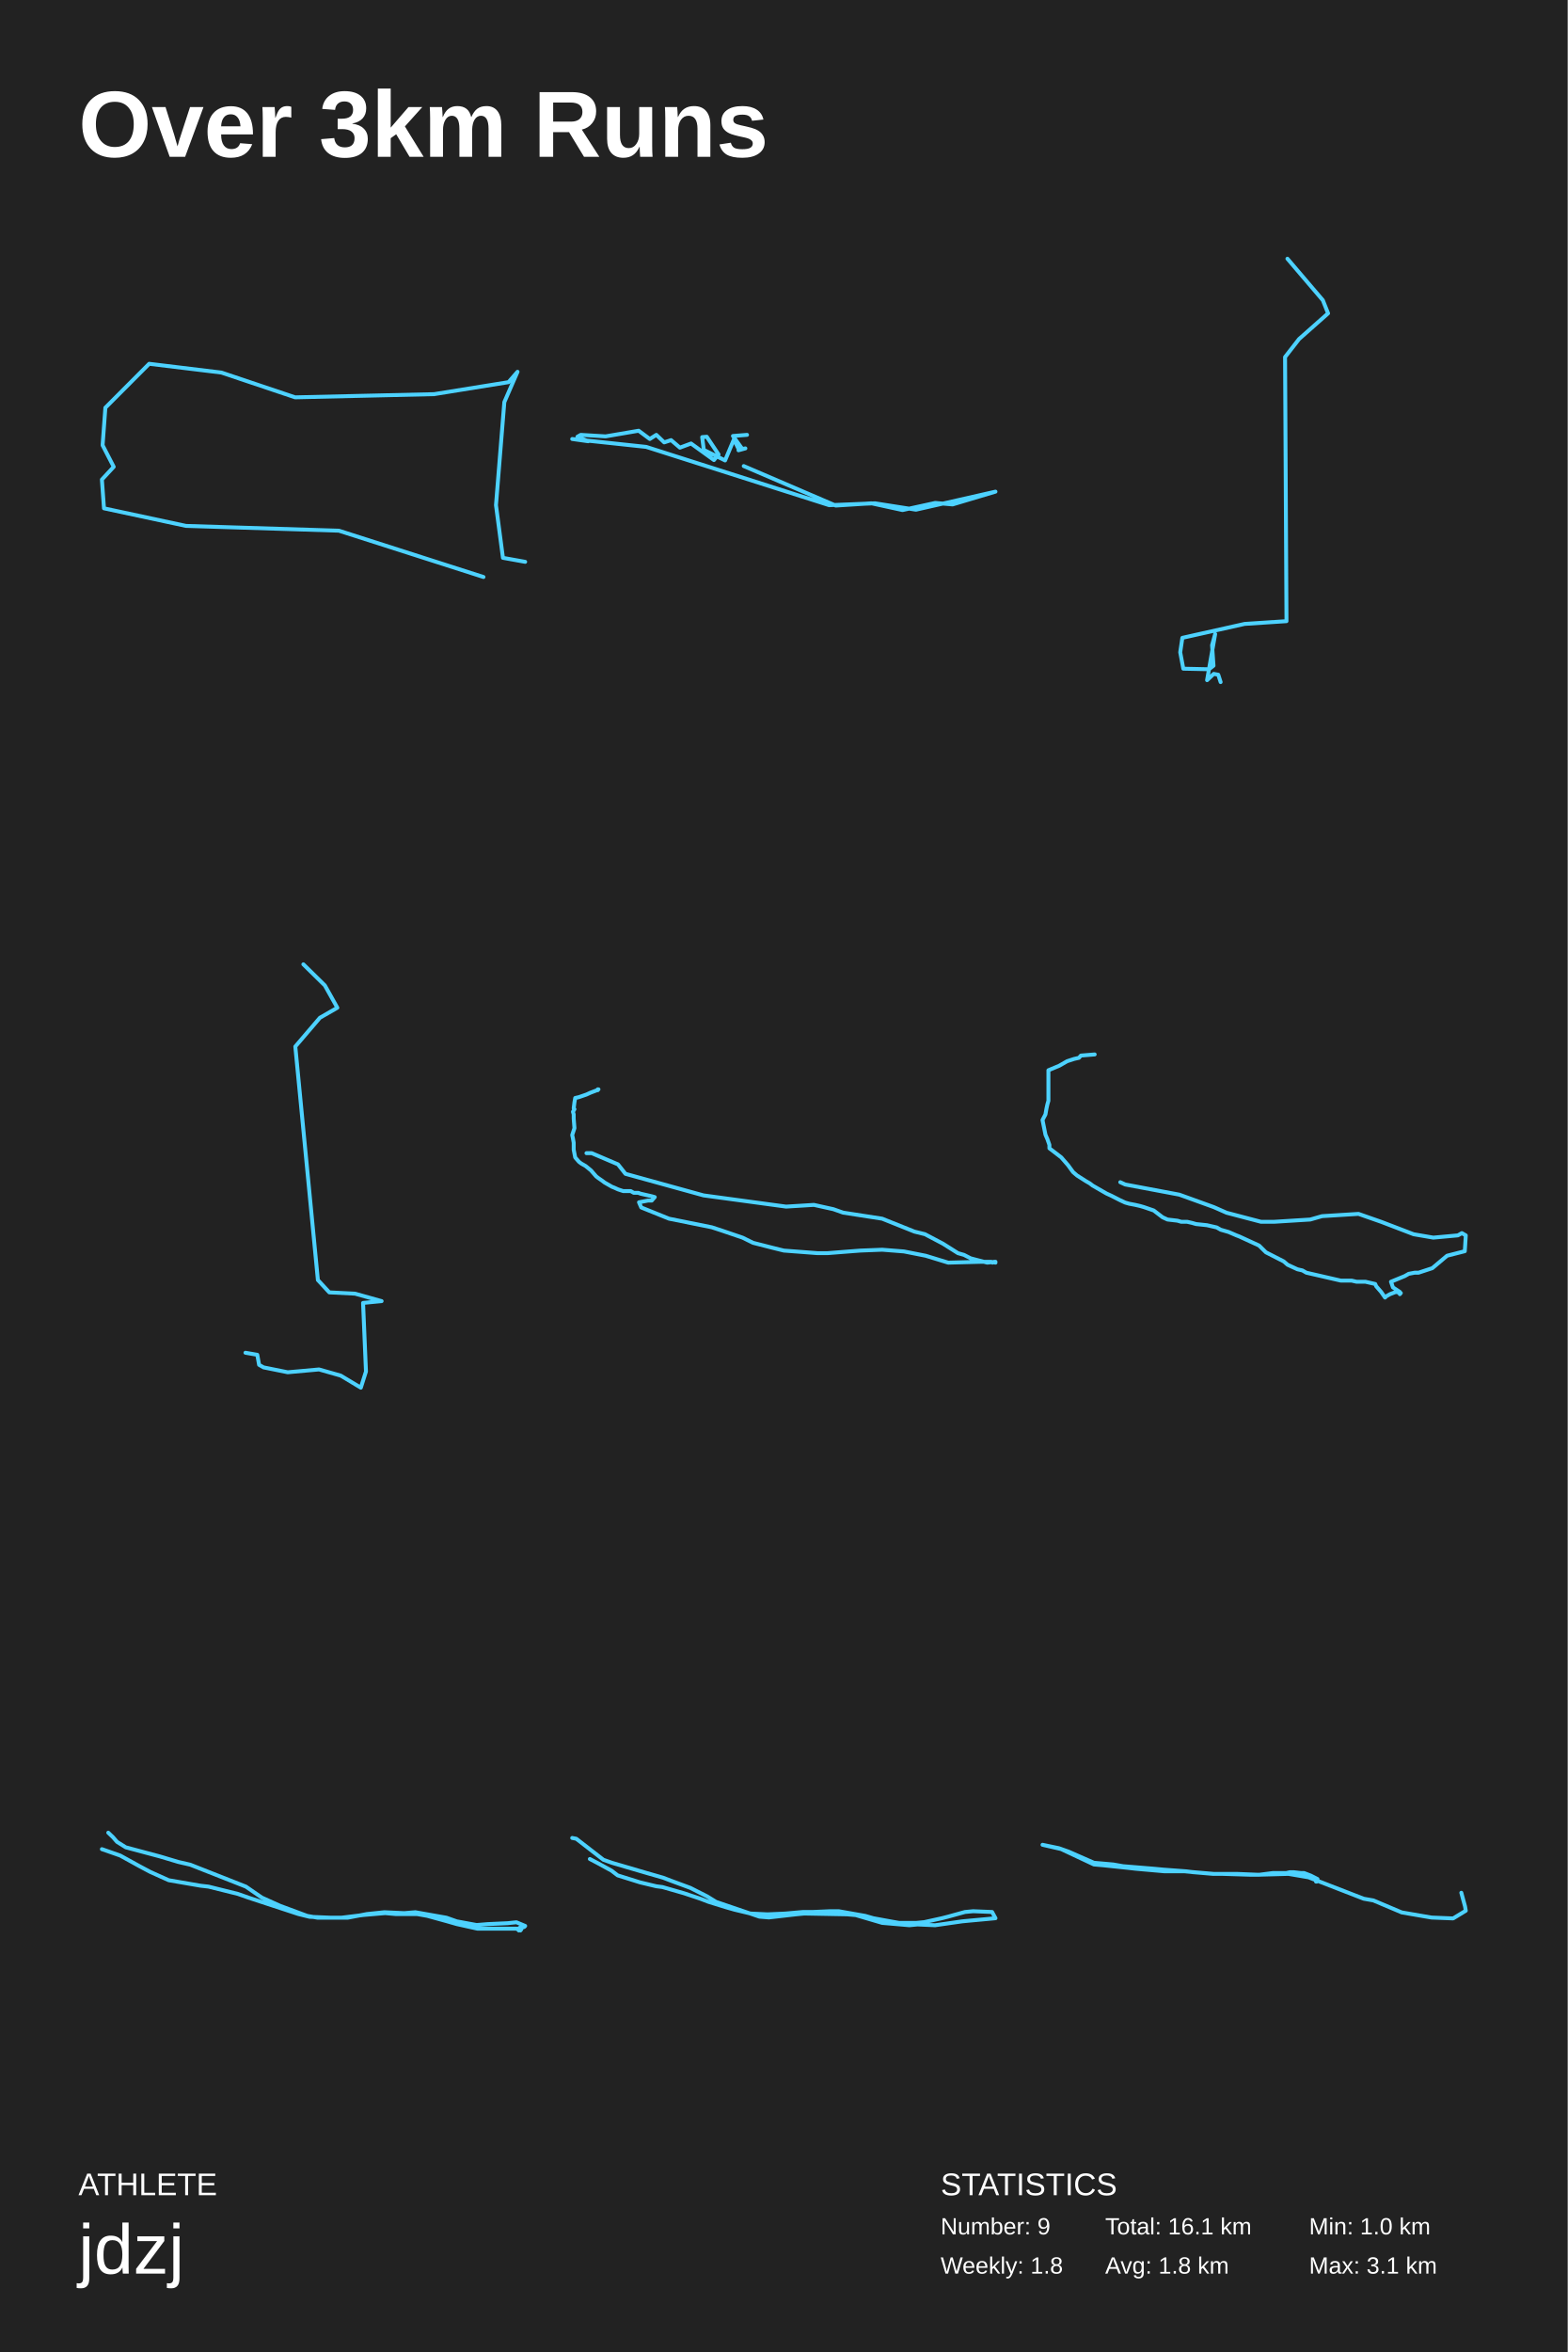
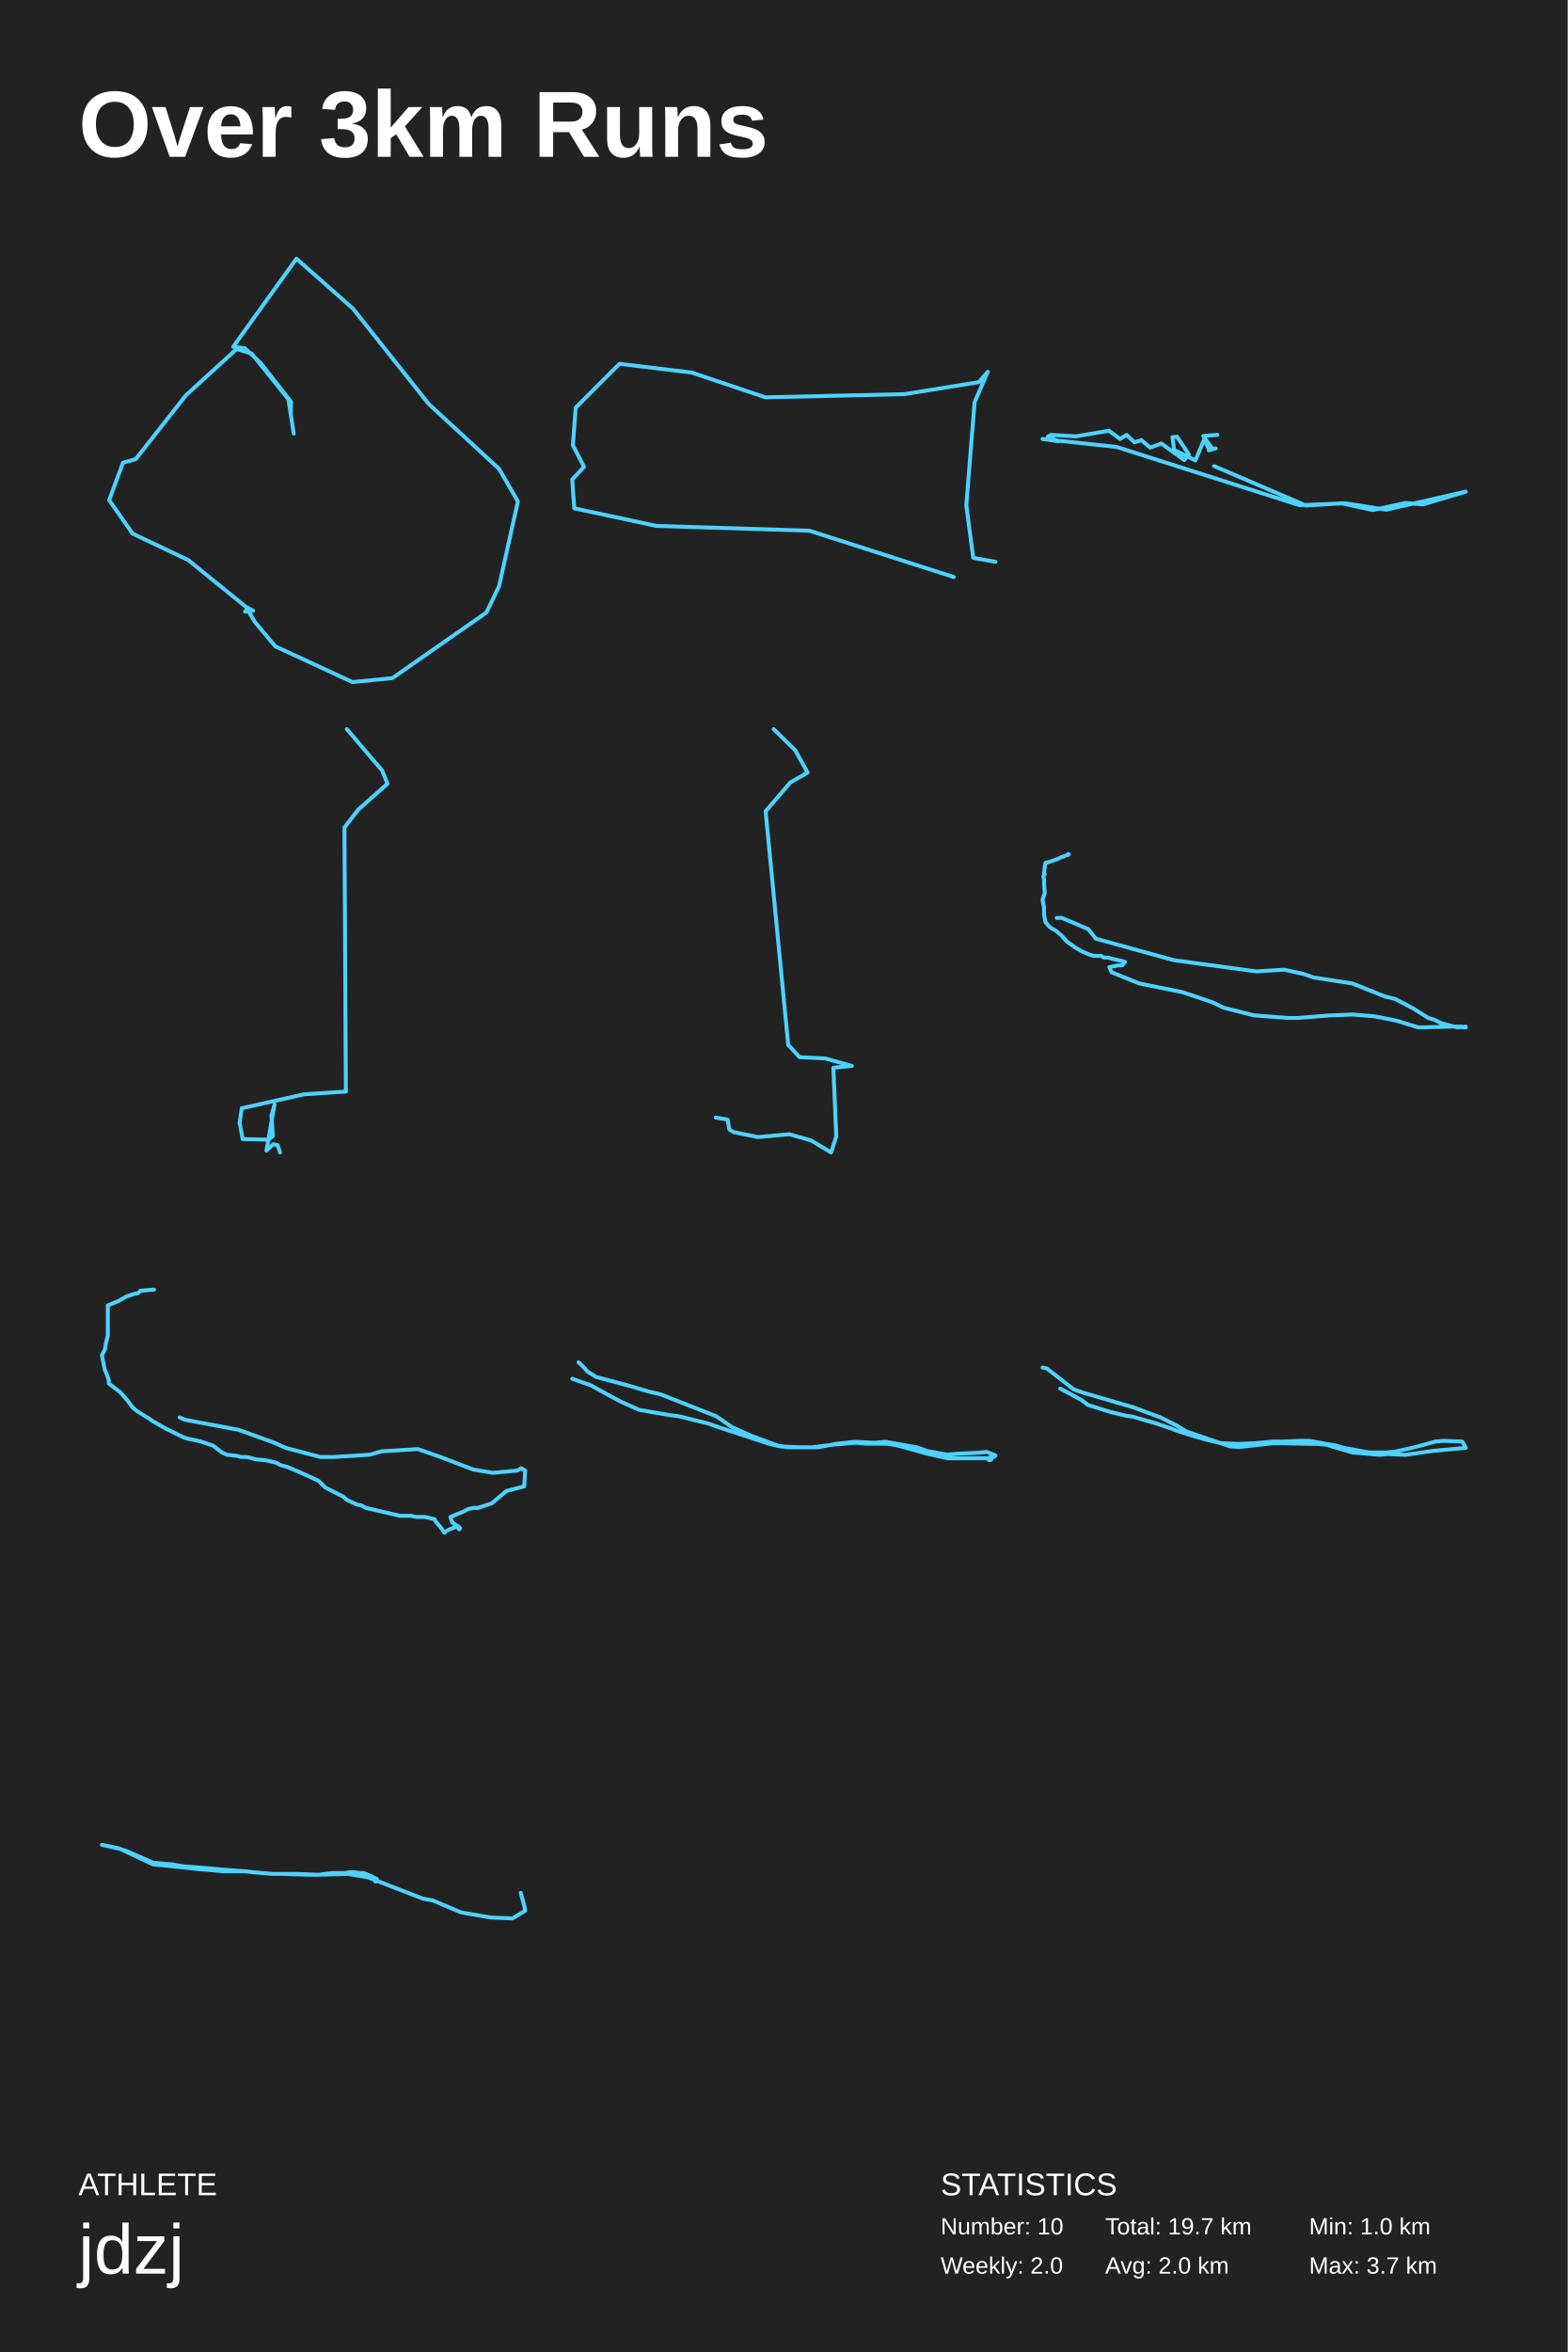
<svg xmlns="http://www.w3.org/2000/svg" baseProfile="full" height="300mm" version="1.1" viewBox="0,0,200,300" width="200mm">
  <defs />
  <rect fill="#222222" height="300" width="200" x="0" y="0" />
  <text fill="#FFFFFF" style="font-size:12px; font-family:Arial; font-weight:bold;" x="10" y="20">Over 3km Runs</text>
  <text fill="#FFFFFF" style="font-size:4px; font-family:Arial" x="10" y="280">ATHLETE</text>
  <text fill="#FFFFFF" style="font-size:9px; font-family:Arial" x="10" y="290">jdzj</text>
  <text fill="#FFFFFF" style="font-size:4px; font-family:Arial" x="120" y="280">STATISTICS</text>
-   <text fill="#FFFFFF" style="font-size:3px; font-family:Arial" x="120" y="285">Number: 9</text>
-   <text fill="#FFFFFF" style="font-size:3px; font-family:Arial" x="120" y="290">Weekly: 1.8</text>
-   <text fill="#FFFFFF" style="font-size:3px; font-family:Arial" x="141" y="285">Total: 16.1 km</text>
-   <text fill="#FFFFFF" style="font-size:3px; font-family:Arial" x="141" y="290">Avg: 1.8 km</text>
+   <text fill="#FFFFFF" style="font-size:3px; font-family:Arial" x="120" y="285">Number: 10</text>
+   <text fill="#FFFFFF" style="font-size:3px; font-family:Arial" x="120" y="290">Weekly: 2.0</text>
+   <text fill="#FFFFFF" style="font-size:3px; font-family:Arial" x="141" y="285">Total: 19.7 km</text>
+   <text fill="#FFFFFF" style="font-size:3px; font-family:Arial" x="141" y="290">Avg: 2.0 km</text>
  <text fill="#FFFFFF" style="font-size:3px; font-family:Arial" x="167" y="285">Min: 1.0 km</text>
-   <text fill="#FFFFFF" style="font-size:3px; font-family:Arial" x="167" y="290">Max: 3.1 km</text>
-   <polyline fill="none" points="61.68,73.597 43.236,67.69 23.729,67.079 13.266,64.838 13.0,61.171 14.507,59.542 13.089,56.792 13.443,52.005 19.03,46.403 28.251,47.523 37.65,50.681 55.384,50.273 64.872,48.746 66.025,47.421 64.34,51.292 63.276,64.431 64.163,71.153 67.0,71.662" stroke="#4dd2ff" stroke-linecap="round" stroke-linejoin="round" stroke-width="0.5" />
-   <polyline fill="none" points="94.884,59.448 106.619,64.485 111.172,64.197 115.139,65.061 119.316,64.149 121.529,64.341 127.0,62.71 116.852,65.013 111.631,64.197 105.784,64.437 82.439,57.002 73.0,55.994 75.046,56.282 73.668,55.707 74.086,55.467 77.26,55.659 81.478,54.939 82.898,55.994 83.733,55.467 84.735,56.426 85.613,56.138 86.74,57.098 88.16,56.57 91.084,58.681 91.668,57.961 90.165,55.707 89.58,55.755 89.789,57.386 92.503,58.729 93.631,56.042 94.258,57.338 95.093,57.194 94.216,57.434 94.717,57.29 93.506,55.611 95.302,55.467" stroke="#4dd2ff" stroke-linecap="round" stroke-linejoin="round" stroke-width="0.5" />
-   <polyline fill="none" points="155.724,87.0 155.42,86.059 154.844,85.955 153.995,86.756 155.026,80.869 154.632,82.297 154.814,84.91 154.238,85.363 150.962,85.293 150.568,83.203 150.841,81.357 158.787,79.58 164.125,79.231 163.943,45.543 165.732,43.243 169.432,39.968 168.765,38.296 164.246,33.0" stroke="#4dd2ff" stroke-linecap="round" stroke-linejoin="round" stroke-width="0.5" />
-   <polyline fill="none" points="31.314,172.544 32.826,172.806 33.054,174.084 33.625,174.412 36.705,175.034 40.699,174.674 43.466,175.46 46.033,177.0 46.689,174.936 46.318,166.188 48.686,165.958 45.291,165.008 42.011,164.844 40.556,163.271 37.675,133.486 40.813,129.816 43.038,128.538 41.441,125.687 38.702,123.0" stroke="#4dd2ff" stroke-linecap="round" stroke-linejoin="round" stroke-width="0.5" />
-   <polyline fill="none" points="74.819,147.086 75.489,147.086 78.84,148.515 79.798,149.725 89.755,152.474 100.287,153.904 103.83,153.684 106.319,154.234 107.564,154.674 112.543,155.444 116.66,157.093 118.0,157.423 120.298,158.633 122.213,159.842 122.979,160.062 123.84,160.502 125.947,161.052 127.0,160.942 126.904,160.942 126.904,160.942 126.617,161.052 126.809,160.942 126.904,160.942 127.0,161.052 126.426,160.942 125.181,160.942 120.968,161.052 118.096,160.172 115.319,159.623 112.543,159.403 109.766,159.513 108.33,159.623 105.553,159.842 104.309,159.842 100.0,159.513 98.66,159.183 96.074,158.523 94.734,157.863 92.149,156.983 90.809,156.543 85.351,155.444 81.809,154.014 81.521,153.354 82.67,153.134 83.149,153.134 83.532,152.694 83.149,152.584 82.191,152.364 81.713,152.254 81.426,152.145 80.851,152.145 80.468,151.925 79.989,151.925 79.511,151.925 78.84,151.705 78.362,151.485 78.074,151.375 77.117,150.825 76.83,150.605 76.351,150.275 76.064,150.055 75.777,149.725 75.394,149.285 74.723,148.735 74.149,148.405 73.862,148.186 73.383,147.636 73.191,146.646 73.191,145.766 73.096,145.216 73.0,144.776 73.287,143.897 73.191,142.687 73.191,142.137 73.096,141.807 73.287,141.477 73.191,141.367 73.287,140.597 73.383,140.048 73.862,139.938 74.819,139.608 75.298,139.388 75.585,139.278 76.16,139.058 76.255,139.058 76.255,138.948 76.351,138.948" stroke="#4dd2ff" stroke-linecap="round" stroke-linejoin="round" stroke-width="0.5" />
-   <polyline fill="none" points="142.921,150.793 143.549,151.082 150.456,152.38 154.851,153.967 156.484,154.688 160.879,155.842 162.512,155.842 167.158,155.553 168.665,155.121 173.312,154.832 176.2,155.842 177.707,156.419 180.344,157.429 182.856,157.861 185.995,157.573 186.498,157.284 187.0,157.573 186.874,159.592 184.614,160.169 182.73,161.756 181.851,162.044 180.972,162.333 180.47,162.333 179.716,162.477 179.214,162.765 177.456,163.487 177.707,164.208 178.586,164.785 178.586,164.929 178.586,165.073 178.712,164.929 178.084,164.785 177.33,165.073 177.079,165.218 176.828,165.362 176.702,165.506 176.702,165.506 176.2,164.785 175.949,164.496 175.572,164.064 175.447,163.775 174.191,163.487 173.688,163.487 173.06,163.487 172.433,163.342 171.679,163.342 171.051,163.342 169.795,163.054 169.167,162.91 168.54,162.765 167.912,162.621 166.656,162.333 166.153,162.044 165.526,161.9 164.898,161.612 164.27,161.323 163.767,160.89 162.637,160.313 161.507,159.736 160.628,158.871 160.0,158.582 159.372,158.294 158.744,158.005 158.116,157.717 157.74,157.573 156.735,157.14 156.233,156.996 155.73,156.852 155.228,156.563 154.6,156.419 153.972,156.275 152.591,156.13 152.088,155.986 151.46,155.842 150.707,155.842 150.205,155.698 148.949,155.553 148.321,155.265 147.191,154.399 145.935,153.967 145.433,153.822 144.805,153.678 144.051,153.534 143.549,153.39 142.921,153.101 141.791,152.524 141.163,152.236 140.66,151.947 139.405,151.226 139.028,150.938 138.526,150.649 137.395,149.928 136.893,149.495 136.265,148.63 135.386,147.62 133.879,146.466 133.879,146.033 133.628,145.312 133.377,144.735 133.0,142.86 133.377,142.139 133.502,141.418 133.628,140.841 133.753,140.408 133.753,139.687 133.753,137.812 133.753,136.513 135.135,135.936 136.14,135.359 137.019,135.071 137.647,134.927 137.898,134.638 139.656,134.494" stroke="#4dd2ff" stroke-linecap="round" stroke-linejoin="round" stroke-width="0.5" />
-   <polyline fill="none" points="13.812,233.763 14.421,234.346 14.929,234.929 16.045,235.628 20.41,236.794 22.744,237.493 24.267,237.843 31.372,240.641 33.402,242.04 35.737,243.09 39.188,244.372 40.508,244.605 42.944,244.605 44.365,244.605 46.801,244.139 49.034,243.906 51.571,244.022 52.992,243.906 56.951,244.605 58.271,245.071 60.808,245.538 62.229,245.421 64.767,245.305 65.883,245.188 67.0,245.654 66.898,245.771 66.594,245.888 66.492,246.004 66.492,246.121 66.391,246.004 66.188,246.237 66.188,246.004 66.289,246.121 66.391,246.237 66.289,246.121 66.492,245.888 66.391,245.888 66.289,245.888 66.289,246.004 66.289,245.888 66.289,245.888 66.289,245.888 66.289,246.004 66.188,246.004 66.188,246.004 66.086,246.004 65.985,246.004 66.188,246.004 66.188,246.004 66.188,246.004 66.086,246.004 66.086,246.121 65.883,246.004 63.549,246.004 60.91,246.004 58.271,245.421 57.053,245.071 54.515,244.372 53.195,244.139 50.455,244.139 49.135,244.022 46.395,244.255 43.553,244.605 42.233,244.605 39.492,244.489 38.071,244.139 31.677,242.04 30.357,241.574 26.602,240.641 25.586,240.525 21.526,239.825 19.192,238.776 17.872,238.076 15.335,236.677 13.0,235.861" stroke="#4dd2ff" stroke-linecap="round" stroke-linejoin="round" stroke-width="0.5" />
-   <polyline fill="none" points="73.0,234.434 73.519,234.533 76.981,237.217 78.106,237.614 82.519,238.907 84.596,239.503 85.635,239.901 88.058,240.795 90.221,241.889 91.346,242.584 96.885,244.473 98.096,244.572 101.558,244.175 102.596,244.075 108.048,244.175 109.173,244.274 112.548,245.268 116.01,245.566 117.048,245.467 119.298,245.566 122.76,245.069 123.798,244.97 125.962,244.771 127.0,244.672 126.567,243.876 124.144,243.777 123.106,243.876 120.942,244.473 120.163,244.672 117.913,245.169 116.875,245.268 114.712,245.268 113.587,245.069 111.423,244.672 110.385,244.373 107.01,243.777 105.885,243.777 103.635,243.876 102.423,243.876 100.173,244.075 97.923,244.175 95.76,244.075 93.683,243.578 92.644,243.28 90.394,242.584 89.356,242.187 87.279,241.491 84.51,240.696 83.731,240.596 81.654,240.099 78.798,239.205 78.019,238.608 76.202,237.614 75.25,237.117" stroke="#4dd2ff" stroke-linecap="round" stroke-linejoin="round" stroke-width="0.5" />
-   <polyline fill="none" points="186.43,241.42 186.905,243.167 187.0,243.713 185.384,244.696 182.627,244.586 178.824,243.931 175.211,242.402 173.975,242.184 166.94,239.454 164.373,239.017 160.475,239.126 157.813,239.017 155.912,239.017 154.771,239.017 152.204,238.799 151.349,238.69 148.401,238.471 147.261,238.362 143.268,238.034 142.032,237.816 139.56,237.598 136.327,236.178 135.092,235.741 133.0,235.304 135.377,235.85 137.468,236.833 139.56,237.816 140.796,237.925 143.933,238.253 144.884,238.362 147.356,238.58 148.592,238.69 151.158,238.69 152.299,238.799 154.866,239.017 156.007,239.017 159.525,239.126 160.665,239.126 162.377,238.908 162.947,238.908 163.327,238.908 163.708,238.908 164.088,238.908 164.563,238.799 165.039,238.799 165.989,238.908 166.37,238.908 167.225,239.236 168.081,239.672 167.986,239.891 167.986,240 167.891,240" stroke="#4dd2ff" stroke-linecap="round" stroke-linejoin="round" stroke-width="0.5" />
+   <text fill="#FFFFFF" style="font-size:3px; font-family:Arial" x="167" y="290">Max: 3.7 km</text>
+   <polyline fill="none" points="37.479,55.309 36.793,50.926 32.093,45.082 30.184,44.52 23.721,50.42 17.308,58.568 15.692,59.017 13.929,63.794 16.916,68.064 24.015,71.435 31.701,77.673 31.261,78.01 32.289,77.897 31.359,77.392 32.534,79.358 35.129,82.449 44.969,87.0 50.061,86.494 62.056,78.122 63.672,74.751 66.071,63.962 63.672,59.804 54.712,51.544 45.018,39.35 37.821,33.0 29.743,44.239 31.212,44.407 33.219,46.262 37.136,51.263 37.087,52.836" stroke="#4dd2ff" stroke-linecap="round" stroke-linejoin="round" stroke-width="0.5" />
+   <polyline fill="none" points="121.68,73.597 103.236,67.69 83.729,67.079 73.266,64.838 73.0,61.171 74.507,59.542 73.089,56.792 73.443,52.005 79.03,46.403 88.251,47.523 97.65,50.681 115.384,50.273 124.872,48.746 126.025,47.421 124.34,51.292 123.276,64.431 124.163,71.153 127.0,71.662" stroke="#4dd2ff" stroke-linecap="round" stroke-linejoin="round" stroke-width="0.5" />
+   <polyline fill="none" points="154.884,59.448 166.619,64.485 171.172,64.197 175.139,65.061 179.316,64.149 181.529,64.341 187.0,62.71 176.852,65.013 171.631,64.197 165.784,64.437 142.439,57.002 133.0,55.994 135.046,56.282 133.668,55.707 134.086,55.467 137.26,55.659 141.478,54.939 142.898,55.994 143.733,55.467 144.735,56.426 145.613,56.138 146.74,57.098 148.16,56.57 151.084,58.681 151.668,57.961 150.165,55.707 149.58,55.755 149.789,57.386 152.503,58.729 153.631,56.042 154.258,57.338 155.093,57.194 154.216,57.434 154.717,57.29 153.506,55.611 155.302,55.467" stroke="#4dd2ff" stroke-linecap="round" stroke-linejoin="round" stroke-width="0.5" />
+   <polyline fill="none" points="35.724,147.0 35.42,146.059 34.844,145.955 33.995,146.756 35.026,140.869 34.632,142.297 34.814,144.91 34.238,145.363 30.962,145.293 30.568,143.203 30.841,141.357 38.787,139.58 44.125,139.231 43.943,105.543 45.732,103.243 49.432,99.968 48.765,98.296 44.246,93.0" stroke="#4dd2ff" stroke-linecap="round" stroke-linejoin="round" stroke-width="0.5" />
+   <polyline fill="none" points="91.314,142.544 92.826,142.806 93.054,144.084 93.625,144.412 96.705,145.034 100.699,144.674 103.466,145.46 106.033,147.0 106.689,144.936 106.318,136.188 108.686,135.958 105.291,135.008 102.011,134.844 100.556,133.271 97.675,103.486 100.813,99.816 103.038,98.538 101.441,95.687 98.702,93.0" stroke="#4dd2ff" stroke-linecap="round" stroke-linejoin="round" stroke-width="0.5" />
+   <polyline fill="none" points="134.819,117.086 135.489,117.086 138.84,118.515 139.798,119.725 149.755,122.474 160.287,123.904 163.83,123.684 166.319,124.234 167.564,124.674 172.543,125.444 176.66,127.093 178.0,127.423 180.298,128.633 182.213,129.842 182.979,130.062 183.84,130.502 185.947,131.052 187.0,130.942 186.904,130.942 186.904,130.942 186.617,131.052 186.809,130.942 186.904,130.942 187.0,131.052 186.426,130.942 185.181,130.942 180.968,131.052 178.096,130.172 175.319,129.623 172.543,129.403 169.766,129.513 168.33,129.623 165.553,129.842 164.309,129.842 160.0,129.513 158.66,129.183 156.074,128.523 154.734,127.863 152.149,126.983 150.809,126.543 145.351,125.444 141.809,124.014 141.521,123.354 142.67,123.134 143.149,123.134 143.532,122.694 143.149,122.584 142.191,122.364 141.713,122.254 141.426,122.145 140.851,122.145 140.468,121.925 139.989,121.925 139.511,121.925 138.84,121.705 138.362,121.485 138.074,121.375 137.117,120.825 136.83,120.605 136.351,120.275 136.064,120.055 135.777,119.725 135.394,119.285 134.723,118.735 134.149,118.405 133.862,118.186 133.383,117.636 133.191,116.646 133.191,115.766 133.096,115.216 133.0,114.776 133.287,113.897 133.191,112.687 133.191,112.137 133.096,111.807 133.287,111.477 133.191,111.367 133.287,110.597 133.383,110.048 133.862,109.938 134.819,109.608 135.298,109.388 135.585,109.278 136.16,109.058 136.255,109.058 136.255,108.948 136.351,108.948" stroke="#4dd2ff" stroke-linecap="round" stroke-linejoin="round" stroke-width="0.5" />
+   <polyline fill="none" points="22.921,180.793 23.549,181.082 30.456,182.38 34.851,183.967 36.484,184.688 40.879,185.842 42.512,185.842 47.158,185.553 48.665,185.121 53.312,184.832 56.2,185.842 57.707,186.419 60.344,187.429 62.856,187.861 65.995,187.573 66.498,187.284 67.0,187.573 66.874,189.592 64.614,190.169 62.73,191.756 61.851,192.044 60.972,192.333 60.47,192.333 59.716,192.477 59.214,192.765 57.456,193.487 57.707,194.208 58.586,194.785 58.586,194.929 58.586,195.073 58.712,194.929 58.084,194.785 57.33,195.073 57.079,195.218 56.828,195.362 56.702,195.506 56.702,195.506 56.2,194.785 55.949,194.496 55.572,194.064 55.447,193.775 54.191,193.487 53.688,193.487 53.06,193.487 52.433,193.342 51.679,193.342 51.051,193.342 49.795,193.054 49.167,192.91 48.54,192.765 47.912,192.621 46.656,192.333 46.153,192.044 45.526,191.9 44.898,191.612 44.27,191.323 43.767,190.89 42.637,190.313 41.507,189.736 40.628,188.871 40.0,188.582 39.372,188.294 38.744,188.005 38.116,187.717 37.74,187.573 36.735,187.14 36.233,186.996 35.73,186.852 35.228,186.563 34.6,186.419 33.972,186.275 32.591,186.13 32.088,185.986 31.46,185.842 30.707,185.842 30.205,185.698 28.949,185.553 28.321,185.265 27.191,184.399 25.935,183.967 25.433,183.822 24.805,183.678 24.051,183.534 23.549,183.39 22.921,183.101 21.791,182.524 21.163,182.236 20.66,181.947 19.405,181.226 19.028,180.938 18.526,180.649 17.395,179.928 16.893,179.495 16.265,178.63 15.386,177.62 13.879,176.466 13.879,176.033 13.628,175.312 13.377,174.735 13.0,172.86 13.377,172.139 13.502,171.418 13.628,170.841 13.753,170.408 13.753,169.687 13.753,167.812 13.753,166.513 15.135,165.936 16.14,165.359 17.019,165.071 17.647,164.927 17.898,164.638 19.656,164.494" stroke="#4dd2ff" stroke-linecap="round" stroke-linejoin="round" stroke-width="0.5" />
+   <polyline fill="none" points="73.812,173.763 74.421,174.346 74.929,174.929 76.045,175.628 80.41,176.794 82.744,177.493 84.267,177.843 91.372,180.641 93.402,182.04 95.737,183.09 99.188,184.372 100.508,184.605 102.944,184.605 104.365,184.605 106.801,184.139 109.034,183.906 111.571,184.022 112.992,183.906 116.951,184.605 118.271,185.071 120.808,185.538 122.229,185.421 124.767,185.305 125.883,185.188 127.0,185.654 126.898,185.771 126.594,185.888 126.492,186.004 126.492,186.121 126.391,186.004 126.188,186.237 126.188,186.004 126.289,186.121 126.391,186.237 126.289,186.121 126.492,185.888 126.391,185.888 126.289,185.888 126.289,186.004 126.289,185.888 126.289,185.888 126.289,185.888 126.289,186.004 126.188,186.004 126.188,186.004 126.086,186.004 125.985,186.004 126.188,186.004 126.188,186.004 126.188,186.004 126.086,186.004 126.086,186.121 125.883,186.004 123.549,186.004 120.91,186.004 118.271,185.421 117.053,185.071 114.515,184.372 113.195,184.139 110.455,184.139 109.135,184.022 106.395,184.255 103.553,184.605 102.233,184.605 99.492,184.489 98.071,184.139 91.677,182.04 90.357,181.574 86.602,180.641 85.586,180.525 81.526,179.825 79.192,178.776 77.872,178.076 75.335,176.677 73.0,175.861" stroke="#4dd2ff" stroke-linecap="round" stroke-linejoin="round" stroke-width="0.5" />
+   <polyline fill="none" points="133.0,174.434 133.519,174.533 136.981,177.217 138.106,177.614 142.519,178.907 144.596,179.503 145.635,179.901 148.058,180.795 150.221,181.889 151.346,182.584 156.885,184.473 158.096,184.572 161.558,184.175 162.596,184.075 168.048,184.175 169.173,184.274 172.548,185.268 176.01,185.566 177.048,185.467 179.298,185.566 182.76,185.069 183.798,184.97 185.962,184.771 187.0,184.672 186.567,183.876 184.144,183.777 183.106,183.876 180.942,184.473 180.163,184.672 177.913,185.169 176.875,185.268 174.712,185.268 173.587,185.069 171.423,184.672 170.385,184.373 167.01,183.777 165.885,183.777 163.635,183.876 162.423,183.876 160.173,184.075 157.923,184.175 155.76,184.075 153.683,183.578 152.644,183.28 150.394,182.584 149.356,182.187 147.279,181.491 144.51,180.696 143.731,180.596 141.654,180.099 138.798,179.205 138.019,178.608 136.202,177.614 135.25,177.117" stroke="#4dd2ff" stroke-linecap="round" stroke-linejoin="round" stroke-width="0.5" />
+   <polyline fill="none" points="66.43,241.42 66.905,243.167 67.0,243.713 65.384,244.696 62.627,244.586 58.824,243.931 55.211,242.402 53.975,242.184 46.94,239.454 44.373,239.017 40.475,239.126 37.813,239.017 35.912,239.017 34.771,239.017 32.204,238.799 31.349,238.69 28.401,238.471 27.261,238.362 23.268,238.034 22.032,237.816 19.56,237.598 16.327,236.178 15.092,235.741 13.0,235.304 15.377,235.85 17.468,236.833 19.56,237.816 20.796,237.925 23.933,238.253 24.884,238.362 27.356,238.58 28.592,238.69 31.158,238.69 32.299,238.799 34.866,239.017 36.007,239.017 39.525,239.126 40.665,239.126 42.377,238.908 42.947,238.908 43.327,238.908 43.708,238.908 44.088,238.908 44.563,238.799 45.039,238.799 45.989,238.908 46.37,238.908 47.225,239.236 48.081,239.672 47.986,239.891 47.986,240 47.891,240" stroke="#4dd2ff" stroke-linecap="round" stroke-linejoin="round" stroke-width="0.5" />
</svg>
